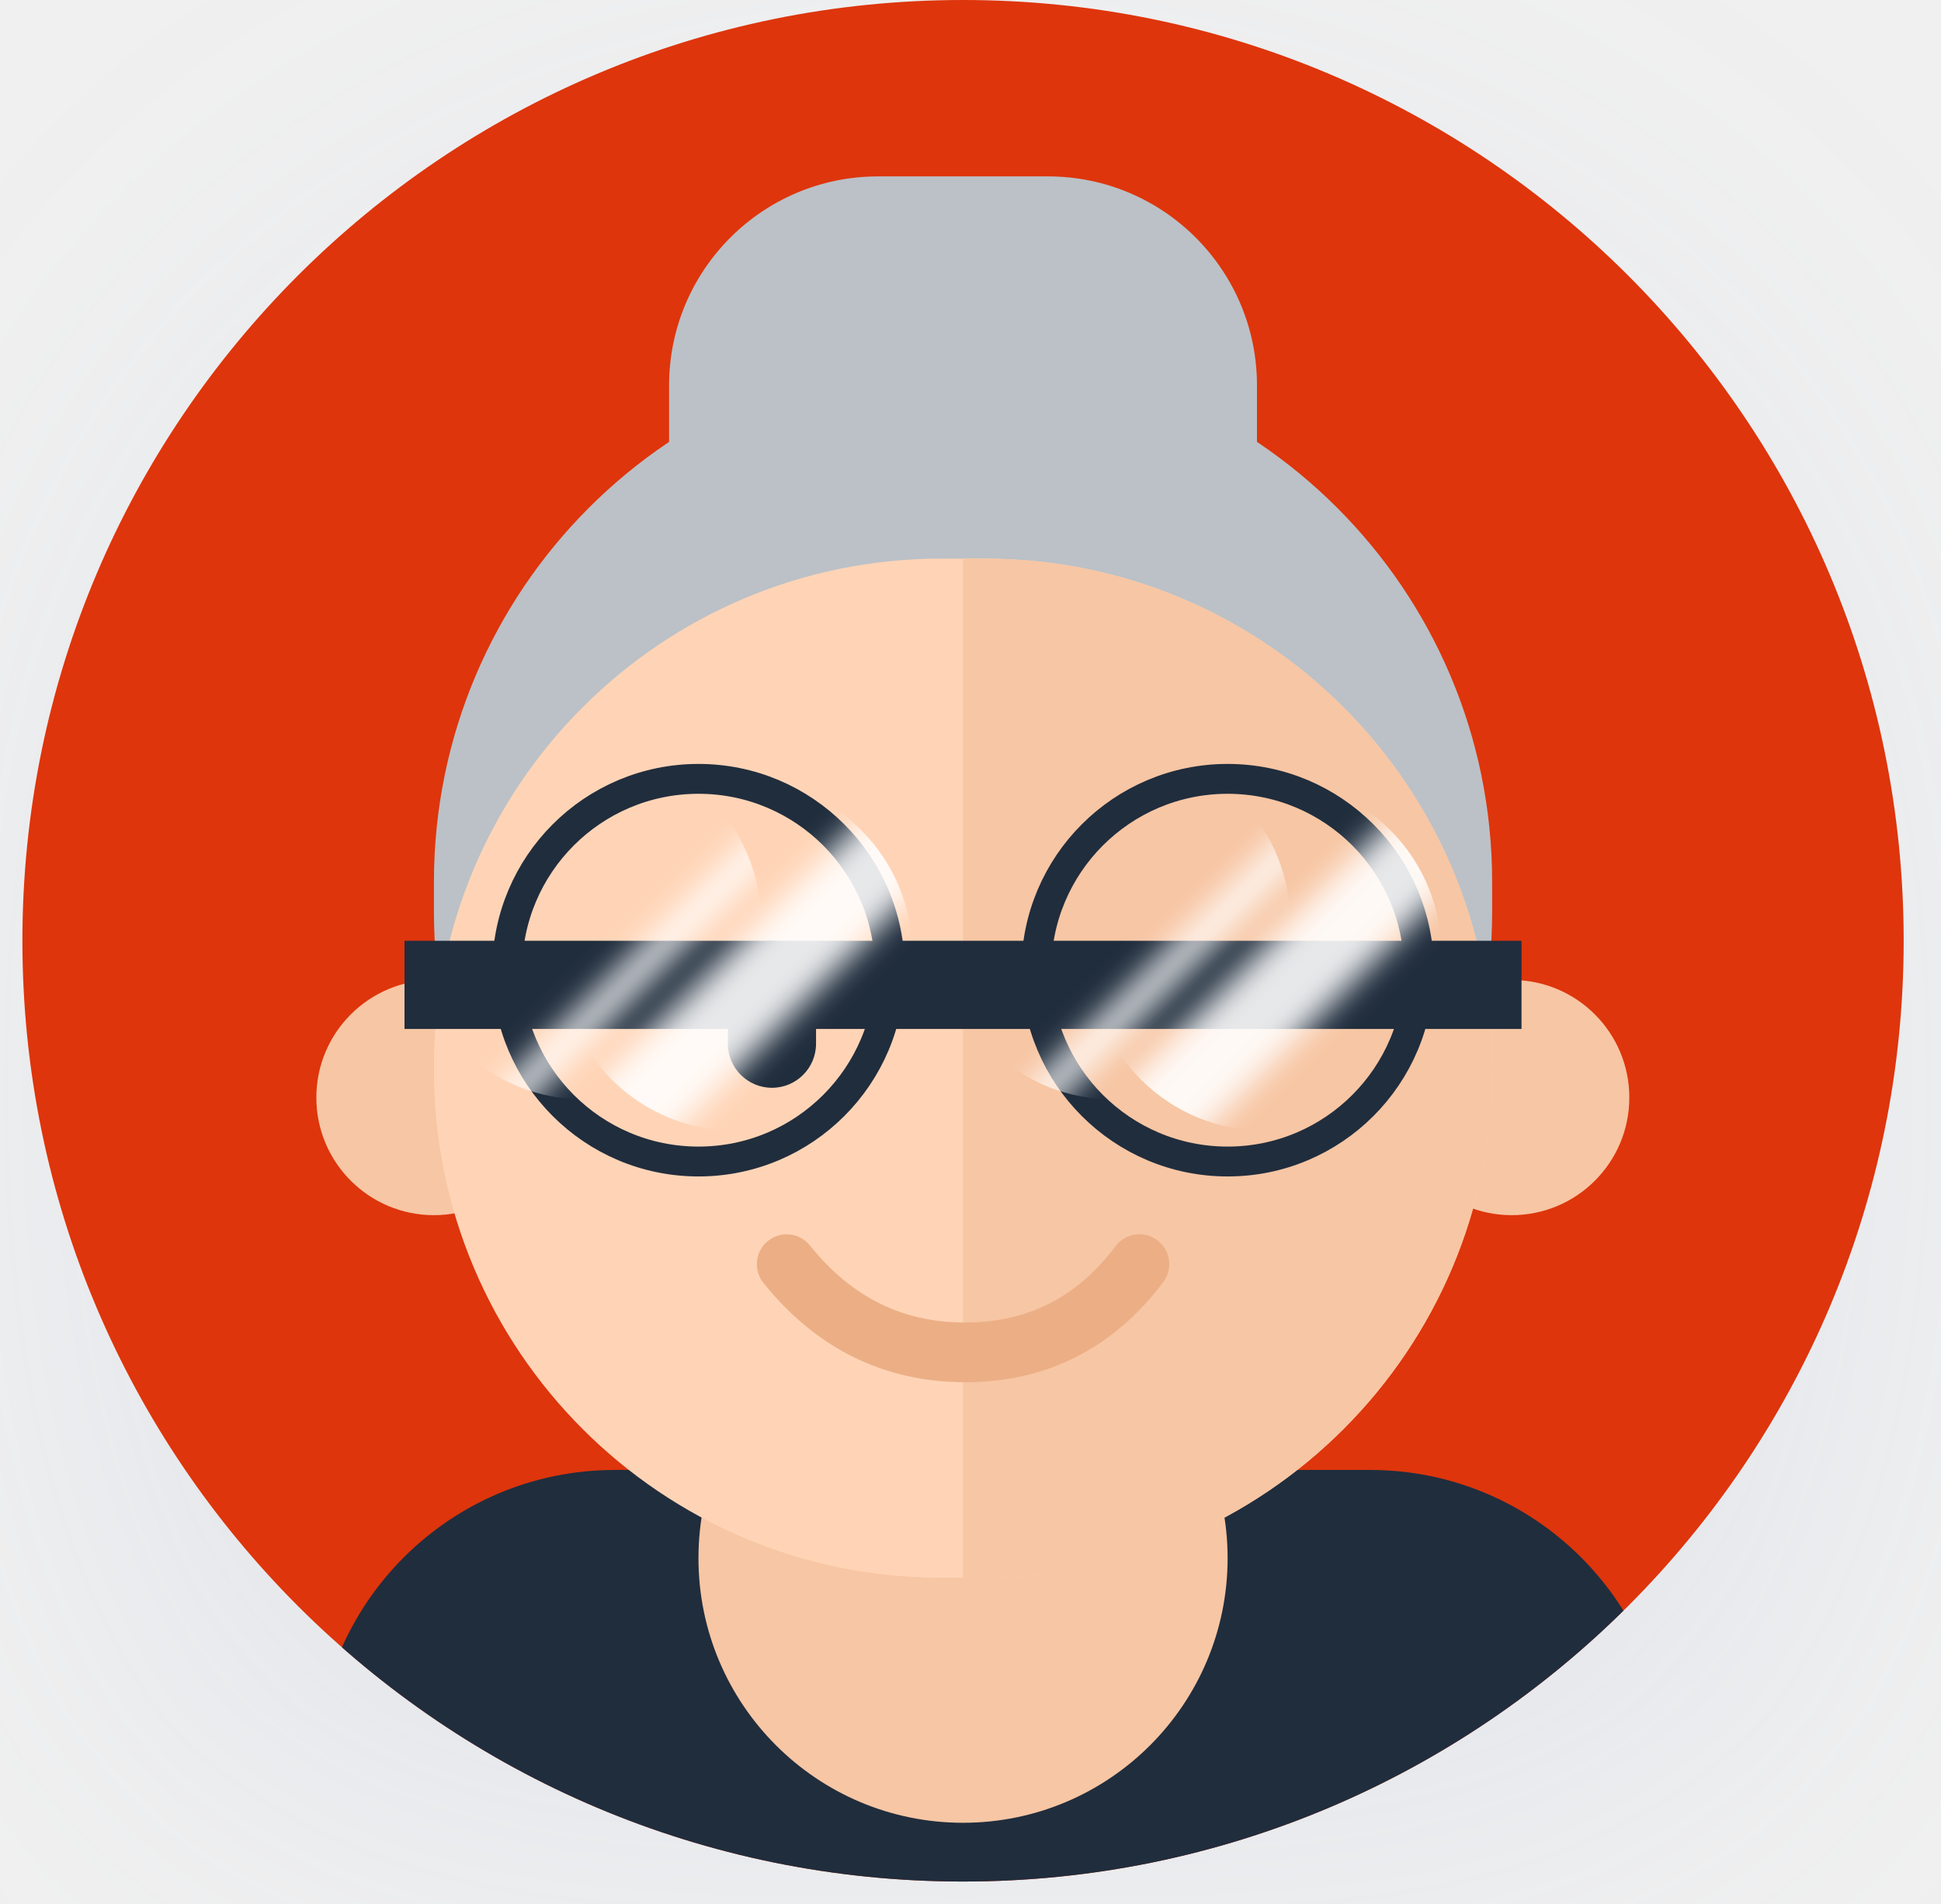
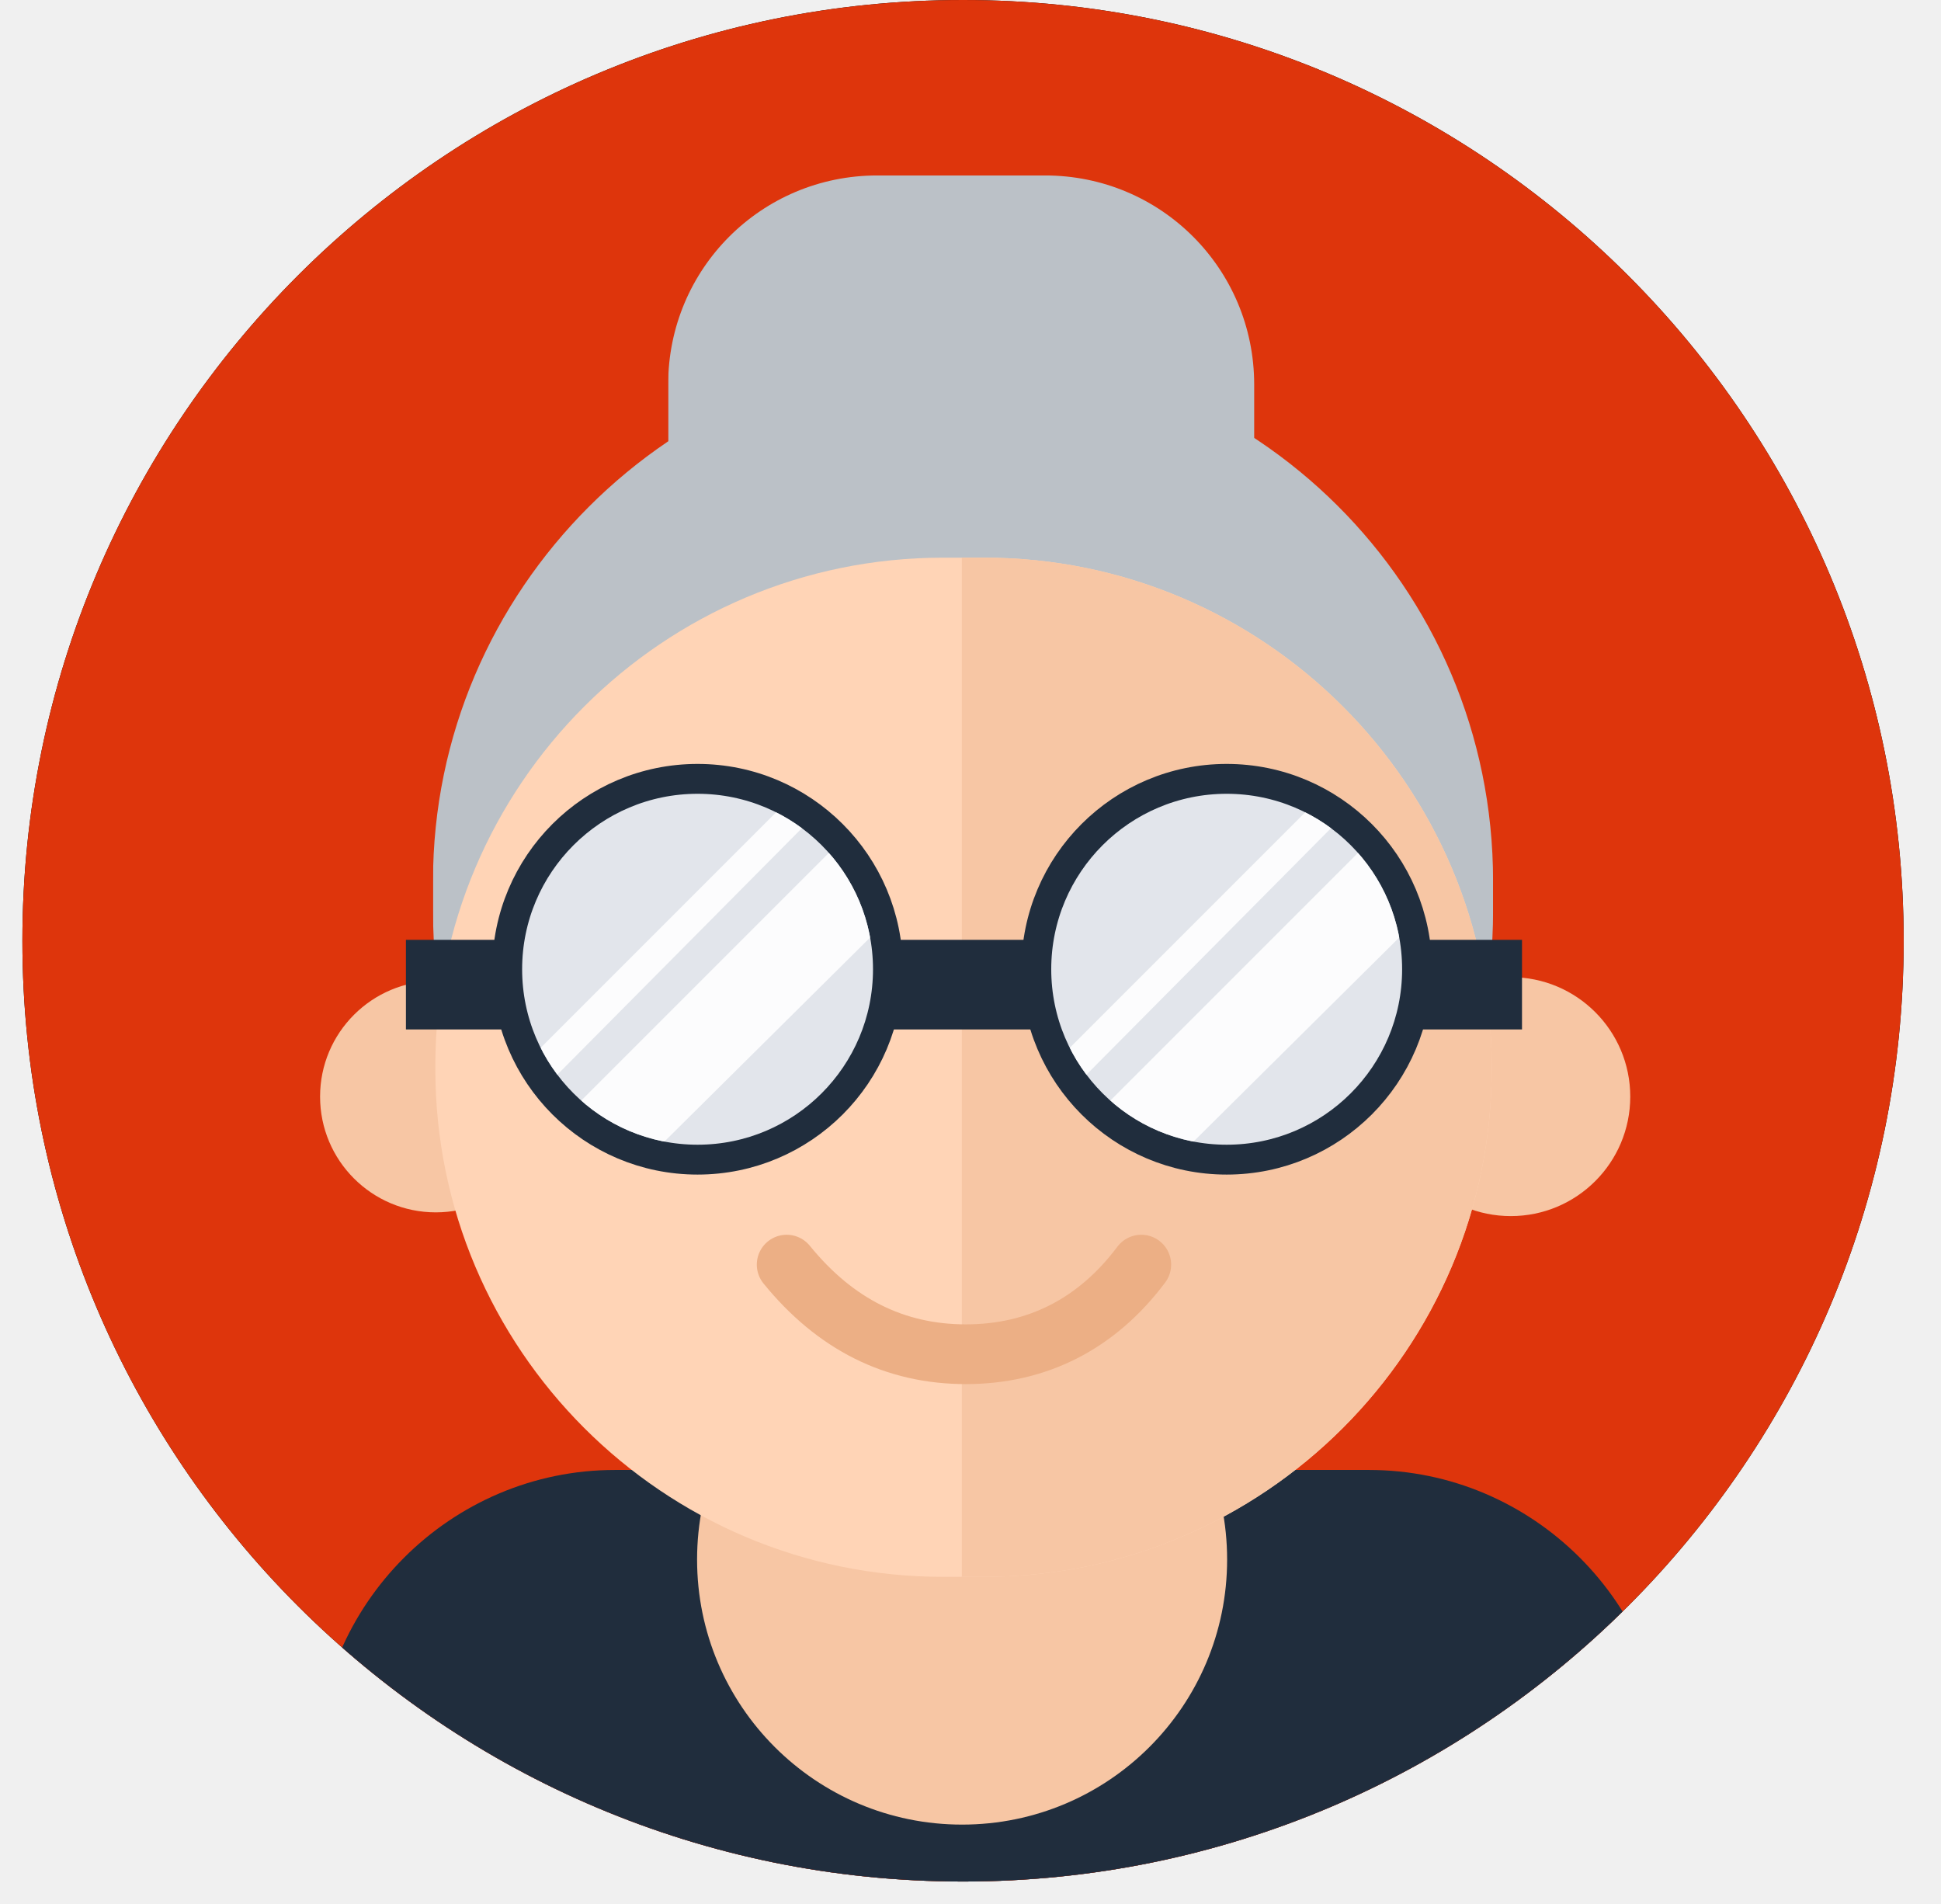
- <svg xmlns="http://www.w3.org/2000/svg" xmlns:xlink="http://www.w3.org/1999/xlink" width="52" height="51" viewBox="0 0 52 51">
-   <defs>
-     <filter id="prefix__b" width="173.4%" height="173.4%" x="-36.7%" y="-28.8%" filterUnits="objectBoundingBox">
-       <feOffset dy="4" in="SourceAlpha" result="shadowOffsetOuter1" />
-       <feGaussianBlur in="shadowOffsetOuter1" result="shadowBlurOuter1" stdDeviation="5.5" />
-       <feColorMatrix in="shadowBlurOuter1" values="0 0 0 0 0.886 0 0 0 0 0.898 0 0 0 0 0.922 0 0 0 1 0" />
-     </filter>
-     <filter id="prefix__h" width="201.6%" height="113.9%" x="-50.8%" y="-6.9%" filterUnits="objectBoundingBox">
-       <feGaussianBlur in="SourceGraphic" stdDeviation=".4" />
-     </filter>
-     <filter id="prefix__j" width="398.4%" height="113%" x="-149.2%" y="-6.5%" filterUnits="objectBoundingBox">
-       <feGaussianBlur in="SourceGraphic" stdDeviation=".4" />
-     </filter>
-     <filter id="prefix__l" width="201.6%" height="113.9%" x="-50.8%" y="-6.9%" filterUnits="objectBoundingBox">
-       <feGaussianBlur in="SourceGraphic" stdDeviation=".4" />
-     </filter>
-     <filter id="prefix__n" width="398.4%" height="113%" x="-149.2%" y="-6.5%" filterUnits="objectBoundingBox">
-       <feGaussianBlur in="SourceGraphic" stdDeviation=".4" />
-     </filter>
-     <circle id="prefix__a" cx="25.2" cy="25.2" r="25.2" />
-     <circle id="prefix__g" cx="4.725" cy="4.725" r="4.725" />
-     <circle id="prefix__k" cx="4.725" cy="4.725" r="4.725" />
-     <rect id="prefix__e" width="28.35" height="27.3" x=".263" y=".525" rx="13.6" />
-     <path id="prefix__d" d="M7.996 0h20.233c4.416 0 7.996 3.58 7.996 7.996v2.04c0 4.407-3.566 7.983-7.973 7.996l-20.234.058C3.603 18.102.013 14.533 0 10.117V7.996C0 3.58 3.58 0 7.996 0z" />
-   </defs>
-   <g fill="none" fill-rule="evenodd" transform="translate(.6)">
-     <mask id="prefix__c" fill="#fff">
-       <use xlink:href="#prefix__a" />
+ <svg xmlns="http://www.w3.org/2000/svg" version="1.1" id="Layer_1" x="0px" y="0px" viewBox="0 0 52 51" style="enable-background:new 0 0 52 51;" xml:space="preserve">
+   <style type="text/css">
+ 	.st0{fill-rule:evenodd;clip-rule:evenodd;}
+ 	.st1{fill-rule:evenodd;clip-rule:evenodd;fill:#DE350C;}
+ 	.st2{filter:url(#Adobe_OpacityMaskFilter);}
+ 	.st3{fill-rule:evenodd;clip-rule:evenodd;fill:#FFFFFF;}
+ 	.st4{mask:url(#prefix__c_1_);fill-rule:evenodd;clip-rule:evenodd;fill:#BBC1C7;}
+ 	.st5{filter:url(#Adobe_OpacityMaskFilter_1_);}
+ 	.st6{mask:url(#prefix__c_2_);fill-rule:evenodd;clip-rule:evenodd;fill:#BBC1C7;}
+ 	.st7{filter:url(#Adobe_OpacityMaskFilter_2_);}
+ 	.st8{mask:url(#prefix__c_3_);}
+ 	.st9{fill-rule:evenodd;clip-rule:evenodd;fill:#202D3D;}
+ 	.st10{fill-rule:evenodd;clip-rule:evenodd;fill:#F7C6A4;}
+ 	.st11{fill-rule:evenodd;clip-rule:evenodd;fill:#FFD4B6;}
+ 	.st12{filter:url(#Adobe_OpacityMaskFilter_3_);}
+ 	.st13{mask:url(#prefix__f_1_);fill-rule:evenodd;clip-rule:evenodd;fill:#F7C6A4;}
+ 	.st14{fill:none;stroke:#ECAF85;stroke-width:1.6;stroke-linecap:round;}
+ 	.st15{fill:#E2E5EB;stroke:#202D3D;stroke-width:0.8;}
+ 	.st16{filter:url(#Adobe_OpacityMaskFilter_4_);}
+ 	.st17{opacity:0.887;mask:url(#prefix__i_1_);fill-rule:evenodd;clip-rule:evenodd;fill:#FFFFFF;enable-background:new    ;}
+ 	.st18{filter:url(#Adobe_OpacityMaskFilter_5_);}
+ 	.st19{opacity:0.887;mask:url(#prefix__i_2_);fill-rule:evenodd;clip-rule:evenodd;fill:#FFFFFF;enable-background:new    ;}
+ 	.st20{filter:url(#Adobe_OpacityMaskFilter_6_);}
+ 	.st21{opacity:0.887;mask:url(#prefix__m_1_);fill-rule:evenodd;clip-rule:evenodd;fill:#FFFFFF;enable-background:new    ;}
+ 	.st22{filter:url(#Adobe_OpacityMaskFilter_7_);}
+ 	.st23{opacity:0.887;mask:url(#prefix__m_2_);fill-rule:evenodd;clip-rule:evenodd;fill:#FFFFFF;enable-background:new    ;}
+ </style>
+   <g transform="translate(.6)">
+     <g>
+       <circle class="st0" cx="25.2" cy="25.2" r="25.2" />
+     </g>
+     <g>
+       <circle class="st1" cx="25.2" cy="25.2" r="25.2" />
+     </g>
+     <defs>
+       <filter id="Adobe_OpacityMaskFilter" filterUnits="userSpaceOnUse" x="11" y="9.4" width="28.4" height="29.1">
+         <feColorMatrix type="matrix" values="1 0 0 0 0  0 1 0 0 0  0 0 1 0 0  0 0 0 1 0" />
+       </filter>
+     </defs>
+     <mask maskUnits="userSpaceOnUse" x="11" y="9.4" width="28.4" height="29.1" id="prefix__c_1_">
+       <g class="st2">
+         <circle id="prefix__a_1_" class="st3" cx="25.2" cy="25.2" r="25.2" />
+       </g>
    </mask>
-     <use fill="#000" filter="url(#prefix__b)" xlink:href="#prefix__a" />
-     <use fill="#DE350C" xlink:href="#prefix__a" />
-     <rect width="28.35" height="29.137" x="11.025" y="9.45" fill="#BBC1C7" mask="url(#prefix__c)" rx="14.175" />
-     <rect width="15.75" height="29.137" x="17.325" y="4.725" fill="#BBC1C7" mask="url(#prefix__c)" rx="5.6" />
-     <g mask="url(#prefix__c)">
+     <path class="st4" d="M25.2,9.4L25.2,9.4c7.8,0,14.2,6.3,14.2,14.2v0.8c0,7.8-6.3,14.2-14.2,14.2l0,0c-7.8,0-14.2-6.3-14.2-14.2   v-0.8C11,15.8,17.4,9.4,25.2,9.4z" />
+     <defs>
+       <filter id="Adobe_OpacityMaskFilter_1_" filterUnits="userSpaceOnUse" x="17.3" y="4.7" width="15.8" height="29.1">
+         <feColorMatrix type="matrix" values="1 0 0 0 0  0 1 0 0 0  0 0 1 0 0  0 0 0 1 0" />
+       </filter>
+     </defs>
+     <mask maskUnits="userSpaceOnUse" x="17.3" y="4.7" width="15.8" height="29.1" id="prefix__c_2_">
+       <g class="st5">
+         <circle id="prefix__a_2_" class="st3" cx="25.2" cy="25.2" r="25.2" />
+       </g>
+     </mask>
+     <path class="st6" d="M22.9,4.7h4.5c3.1,0,5.6,2.5,5.6,5.6v17.9c0,3.1-2.5,5.6-5.6,5.6h-4.5c-3.1,0-5.6-2.5-5.6-5.6V10.3   C17.3,7.2,19.8,4.7,22.9,4.7z" />
+     <defs>
+       <filter id="Adobe_OpacityMaskFilter_2_" filterUnits="userSpaceOnUse" x="7.9" y="12.6" width="36.2" height="44.9">
+         <feColorMatrix type="matrix" values="1 0 0 0 0  0 1 0 0 0  0 0 1 0 0  0 0 0 1 0" />
+       </filter>
+     </defs>
+     <mask maskUnits="userSpaceOnUse" x="7.9" y="12.6" width="36.2" height="44.9" id="prefix__c_3_">
+       <g class="st7">
+         <circle id="prefix__a_3_" class="st3" cx="25.2" cy="25.2" r="25.2" />
+       </g>
+     </mask>
+     <g class="st8">
      <g transform="translate(7.875 14.175)">
        <g>
          <g transform="translate(0 25.2)">
-             <use fill="#202D3D" xlink:href="#prefix__d" />
+             <g>
+               <path id="prefix__d" class="st9" d="M8,0h20.2c4.4,0,8,3.6,8,8v2c0,4.4-3.6,8-8,8L8,18.1c-4.4,0-8-3.6-8-8V8C0,3.6,3.6,0,8,0z        " />
+             </g>
          </g>
-           <circle cx="17.325" cy="27.563" r="7.088" fill="#F7C6A4" />
-           <circle cx="3.15" cy="15.225" r="3.15" fill="#F7C6A4" />
-           <circle cx="32.025" cy="15.225" r="3.15" fill="#F7C6A4" />
+           <circle class="st10" cx="17.3" cy="27.6" r="7.1" />
+           <circle class="st10" cx="3.2" cy="15.2" r="3.1" />
+           <circle class="st10" cx="32" cy="15.2" r="3.2" />
          <g transform="translate(2.888 .263)">
-             <mask id="prefix__f" fill="#fff">
-               <use xlink:href="#prefix__e" />
+             <g>
+               <path class="st11" d="M13.9,0.5H15c7.5,0,13.6,6.1,13.6,13.6v0.1c0,7.5-6.1,13.6-13.6,13.6h-1.1c-7.5,0-13.6-6.1-13.6-13.6        v-0.1C0.3,6.6,6.4,0.5,13.9,0.5z" />
+             </g>
+             <defs>
+               <filter id="Adobe_OpacityMaskFilter_3_" filterUnits="userSpaceOnUse" x="14.4" y="-1.8" width="15.8" height="33.1">
+                 <feColorMatrix type="matrix" values="1 0 0 0 0  0 1 0 0 0  0 0 1 0 0  0 0 0 1 0" />
+               </filter>
+             </defs>
+             <mask maskUnits="userSpaceOnUse" x="14.4" y="-1.8" width="15.8" height="33.1" id="prefix__f_1_">
+               <g class="st12">
+                 <path id="prefix__e_1_" class="st3" d="M13.9,0.5H15c7.5,0,13.6,6.1,13.6,13.6v0.1c0,7.5-6.1,13.6-13.6,13.6h-1.1         c-7.5,0-13.6-6.1-13.6-13.6v-0.1C0.3,6.6,6.4,0.5,13.9,0.5z" />
+               </g>
            </mask>
-             <use fill="#FFD4B6" xlink:href="#prefix__e" />
-             <path fill="#F7C6A4" d="M14.438 -1.837H30.188V31.238H14.438z" mask="url(#prefix__f)" />
+             <path class="st13" d="M14.4-1.8h15.8v33.1H14.4V-1.8z" />
          </g>
-           <path stroke="#ECAF85" stroke-linecap="round" stroke-width="1.6" d="M12.6 19.688c1.265 1.575 2.86 2.362 4.784 2.362 1.925 0 3.48-.788 4.666-2.363" />
+           <path class="st14" d="M12.6,19.7c1.3,1.6,2.9,2.4,4.8,2.4c1.9,0,3.5-0.8,4.7-2.4" />
        </g>
-         <rect width="2.362" height="3.938" x="11.025" y="11.025" fill="#202D3D" rx="1.181" />
-         <path fill="#202D3D" d="M2.362 11.025H32.287V13.387H2.362z" />
+         <path class="st9" d="M2.4,11h29.9v2.4H2.4V11z" />
        <g transform="translate(5.513 7.088)">
-           <mask id="prefix__i" fill="#fff">
-             <use xlink:href="#prefix__g" />
+           <circle class="st15" cx="4.7" cy="4.7" r="5.1" />
+           <defs>
+             <filter id="Adobe_OpacityMaskFilter_4_" filterUnits="userSpaceOnUse" x="-1.2" y="-1.2" width="13.9" height="13.9">
+               <feColorMatrix type="matrix" values="1 0 0 0 0  0 1 0 0 0  0 0 1 0 0  0 0 0 1 0" />
+             </filter>
+           </defs>
+           <mask maskUnits="userSpaceOnUse" x="-1.2" y="-1.2" width="13.9" height="13.9" id="prefix__i_1_">
+             <g class="st16">
+               <circle id="prefix__g_1_" class="st3" cx="4.7" cy="4.7" r="4.7" />
+             </g>
          </mask>
-           <circle cx="4.725" cy="4.725" r="5.125" stroke="#202D3D" stroke-width=".8" />
-           <path fill="#FFF" d="M4.554 -2.928L6.916 -2.928 6.916 14.397 4.554 14.397z" filter="url(#prefix__h)" mask="url(#prefix__i)" opacity=".887" transform="rotate(45 5.735 5.735)" />
-           <path fill="#FFF" d="M2.43 -4.204L3.218 -3.091 3.218 14.234 2.43 14.234z" filter="url(#prefix__j)" mask="url(#prefix__i)" opacity=".887" transform="scale(-1 1) rotate(-45 0 11.832)" />
+           <path class="st17" d="M11-1.2l1.7,1.7L0.4,12.7L-1.2,11L11-1.2z" />
+           <defs>
+             <filter id="Adobe_OpacityMaskFilter_5_" filterUnits="userSpaceOnUse" x="-4" y="-1.2" width="13.6" height="13">
+               <feColorMatrix type="matrix" values="1 0 0 0 0  0 1 0 0 0  0 0 1 0 0  0 0 0 1 0" />
+             </filter>
+           </defs>
+           <mask maskUnits="userSpaceOnUse" x="-4" y="-1.2" width="13.6" height="13" id="prefix__i_2_">
+             <g class="st18">
+               <circle id="prefix__g_2_" class="st3" cx="4.7" cy="4.7" r="4.7" />
+             </g>
+           </mask>
+           <path class="st19" d="M9.6-1.2L8.3-1L-4,11.3l0.6,0.6L9.6-1.2z" />
        </g>
        <g transform="translate(19.688 7.088)">
-           <mask id="prefix__m" fill="#fff">
-             <use xlink:href="#prefix__k" />
+           <circle class="st15" cx="4.7" cy="4.7" r="5.1" />
+           <defs>
+             <filter id="Adobe_OpacityMaskFilter_6_" filterUnits="userSpaceOnUse" x="-1.2" y="-1.2" width="13.9" height="13.9">
+               <feColorMatrix type="matrix" values="1 0 0 0 0  0 1 0 0 0  0 0 1 0 0  0 0 0 1 0" />
+             </filter>
+           </defs>
+           <mask maskUnits="userSpaceOnUse" x="-1.2" y="-1.2" width="13.9" height="13.9" id="prefix__m_1_">
+             <g class="st20">
+               <circle id="prefix__k_1_" class="st3" cx="4.7" cy="4.7" r="4.7" />
+             </g>
          </mask>
-           <circle cx="4.725" cy="4.725" r="5.125" stroke="#202D3D" stroke-width=".8" />
-           <path fill="#FFF" d="M4.554 -2.928L6.916 -2.928 6.916 14.397 4.554 14.397z" filter="url(#prefix__l)" mask="url(#prefix__m)" opacity=".887" transform="rotate(45 5.735 5.735)" />
-           <path fill="#FFF" d="M2.43 -4.204L3.218 -3.091 3.218 14.234 2.43 14.234z" filter="url(#prefix__n)" mask="url(#prefix__m)" opacity=".887" transform="scale(-1 1) rotate(-45 0 11.832)" />
+           <path class="st21" d="M11-1.2l1.7,1.7L0.4,12.7L-1.2,11L11-1.2z" />
+           <defs>
+             <filter id="Adobe_OpacityMaskFilter_7_" filterUnits="userSpaceOnUse" x="-4" y="-1.2" width="13.6" height="13">
+               <feColorMatrix type="matrix" values="1 0 0 0 0  0 1 0 0 0  0 0 1 0 0  0 0 0 1 0" />
+             </filter>
+           </defs>
+           <mask maskUnits="userSpaceOnUse" x="-4" y="-1.2" width="13.6" height="13" id="prefix__m_2_">
+             <g class="st22">
+               <circle id="prefix__k_2_" class="st3" cx="4.7" cy="4.7" r="4.7" />
+             </g>
+           </mask>
+           <path class="st23" d="M9.6-1.2L8.3-1L-4,11.3l0.6,0.6L9.6-1.2z" />
        </g>
      </g>
    </g>
  </g>
</svg>
